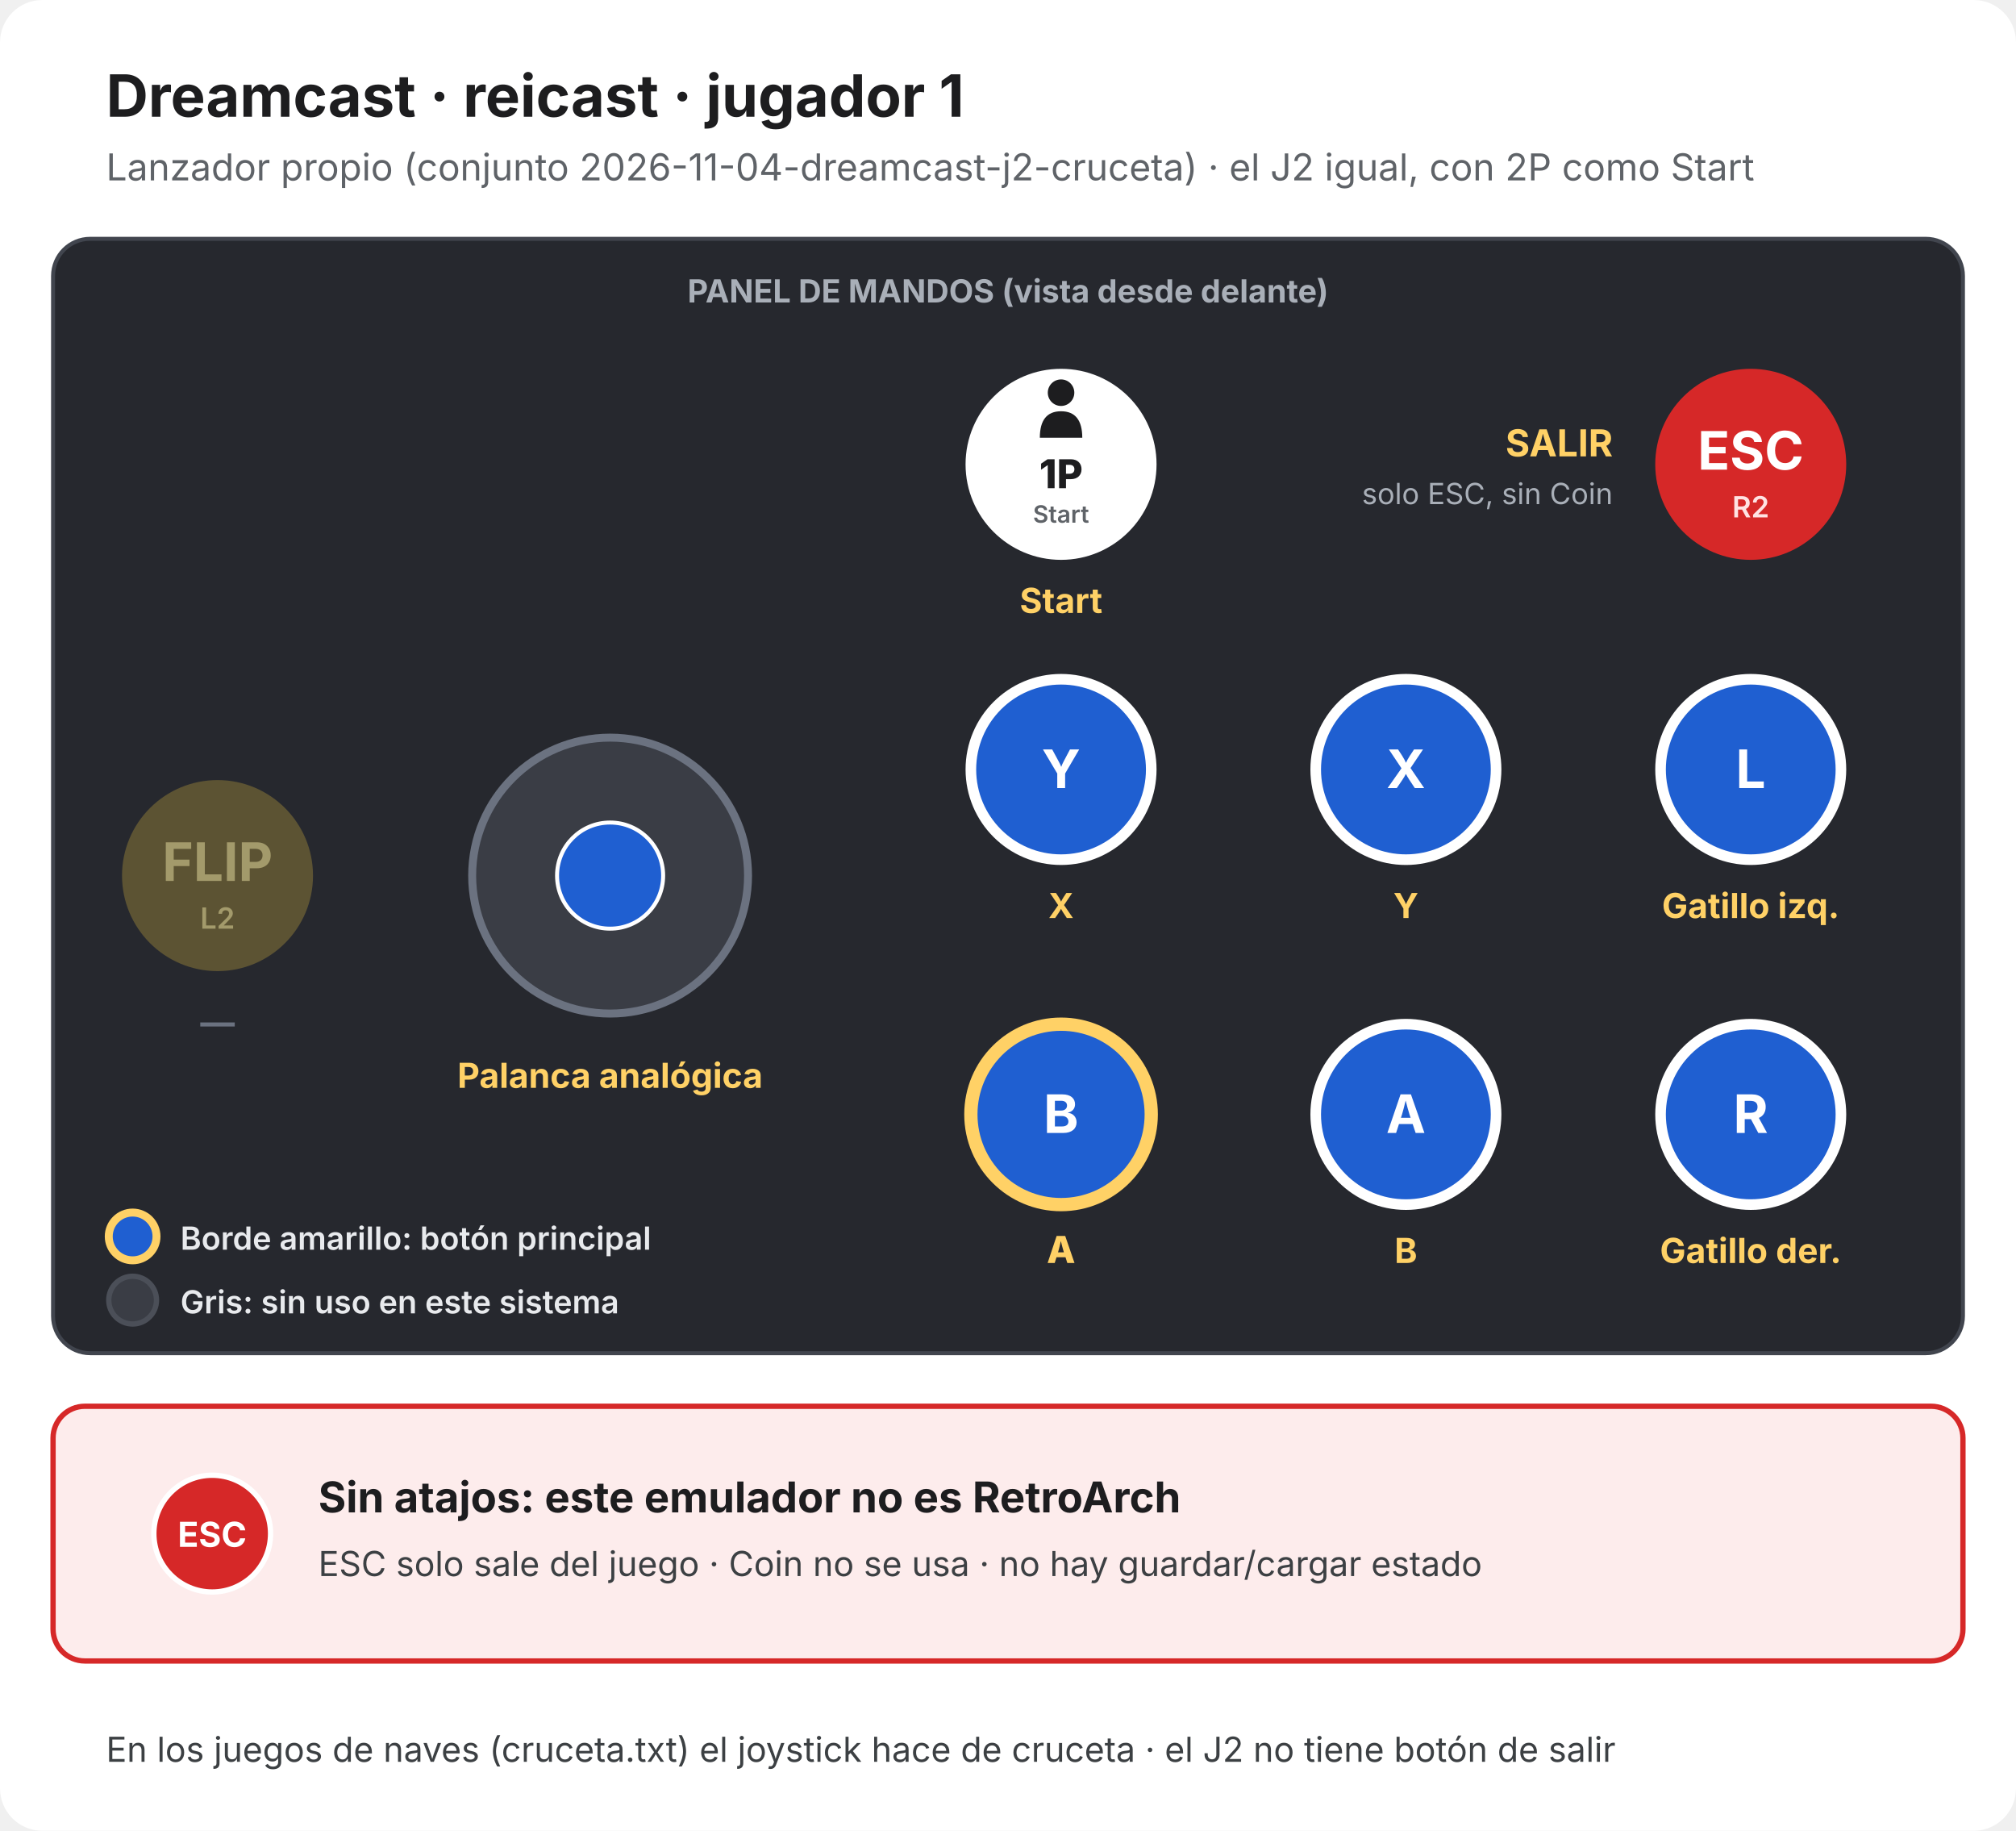
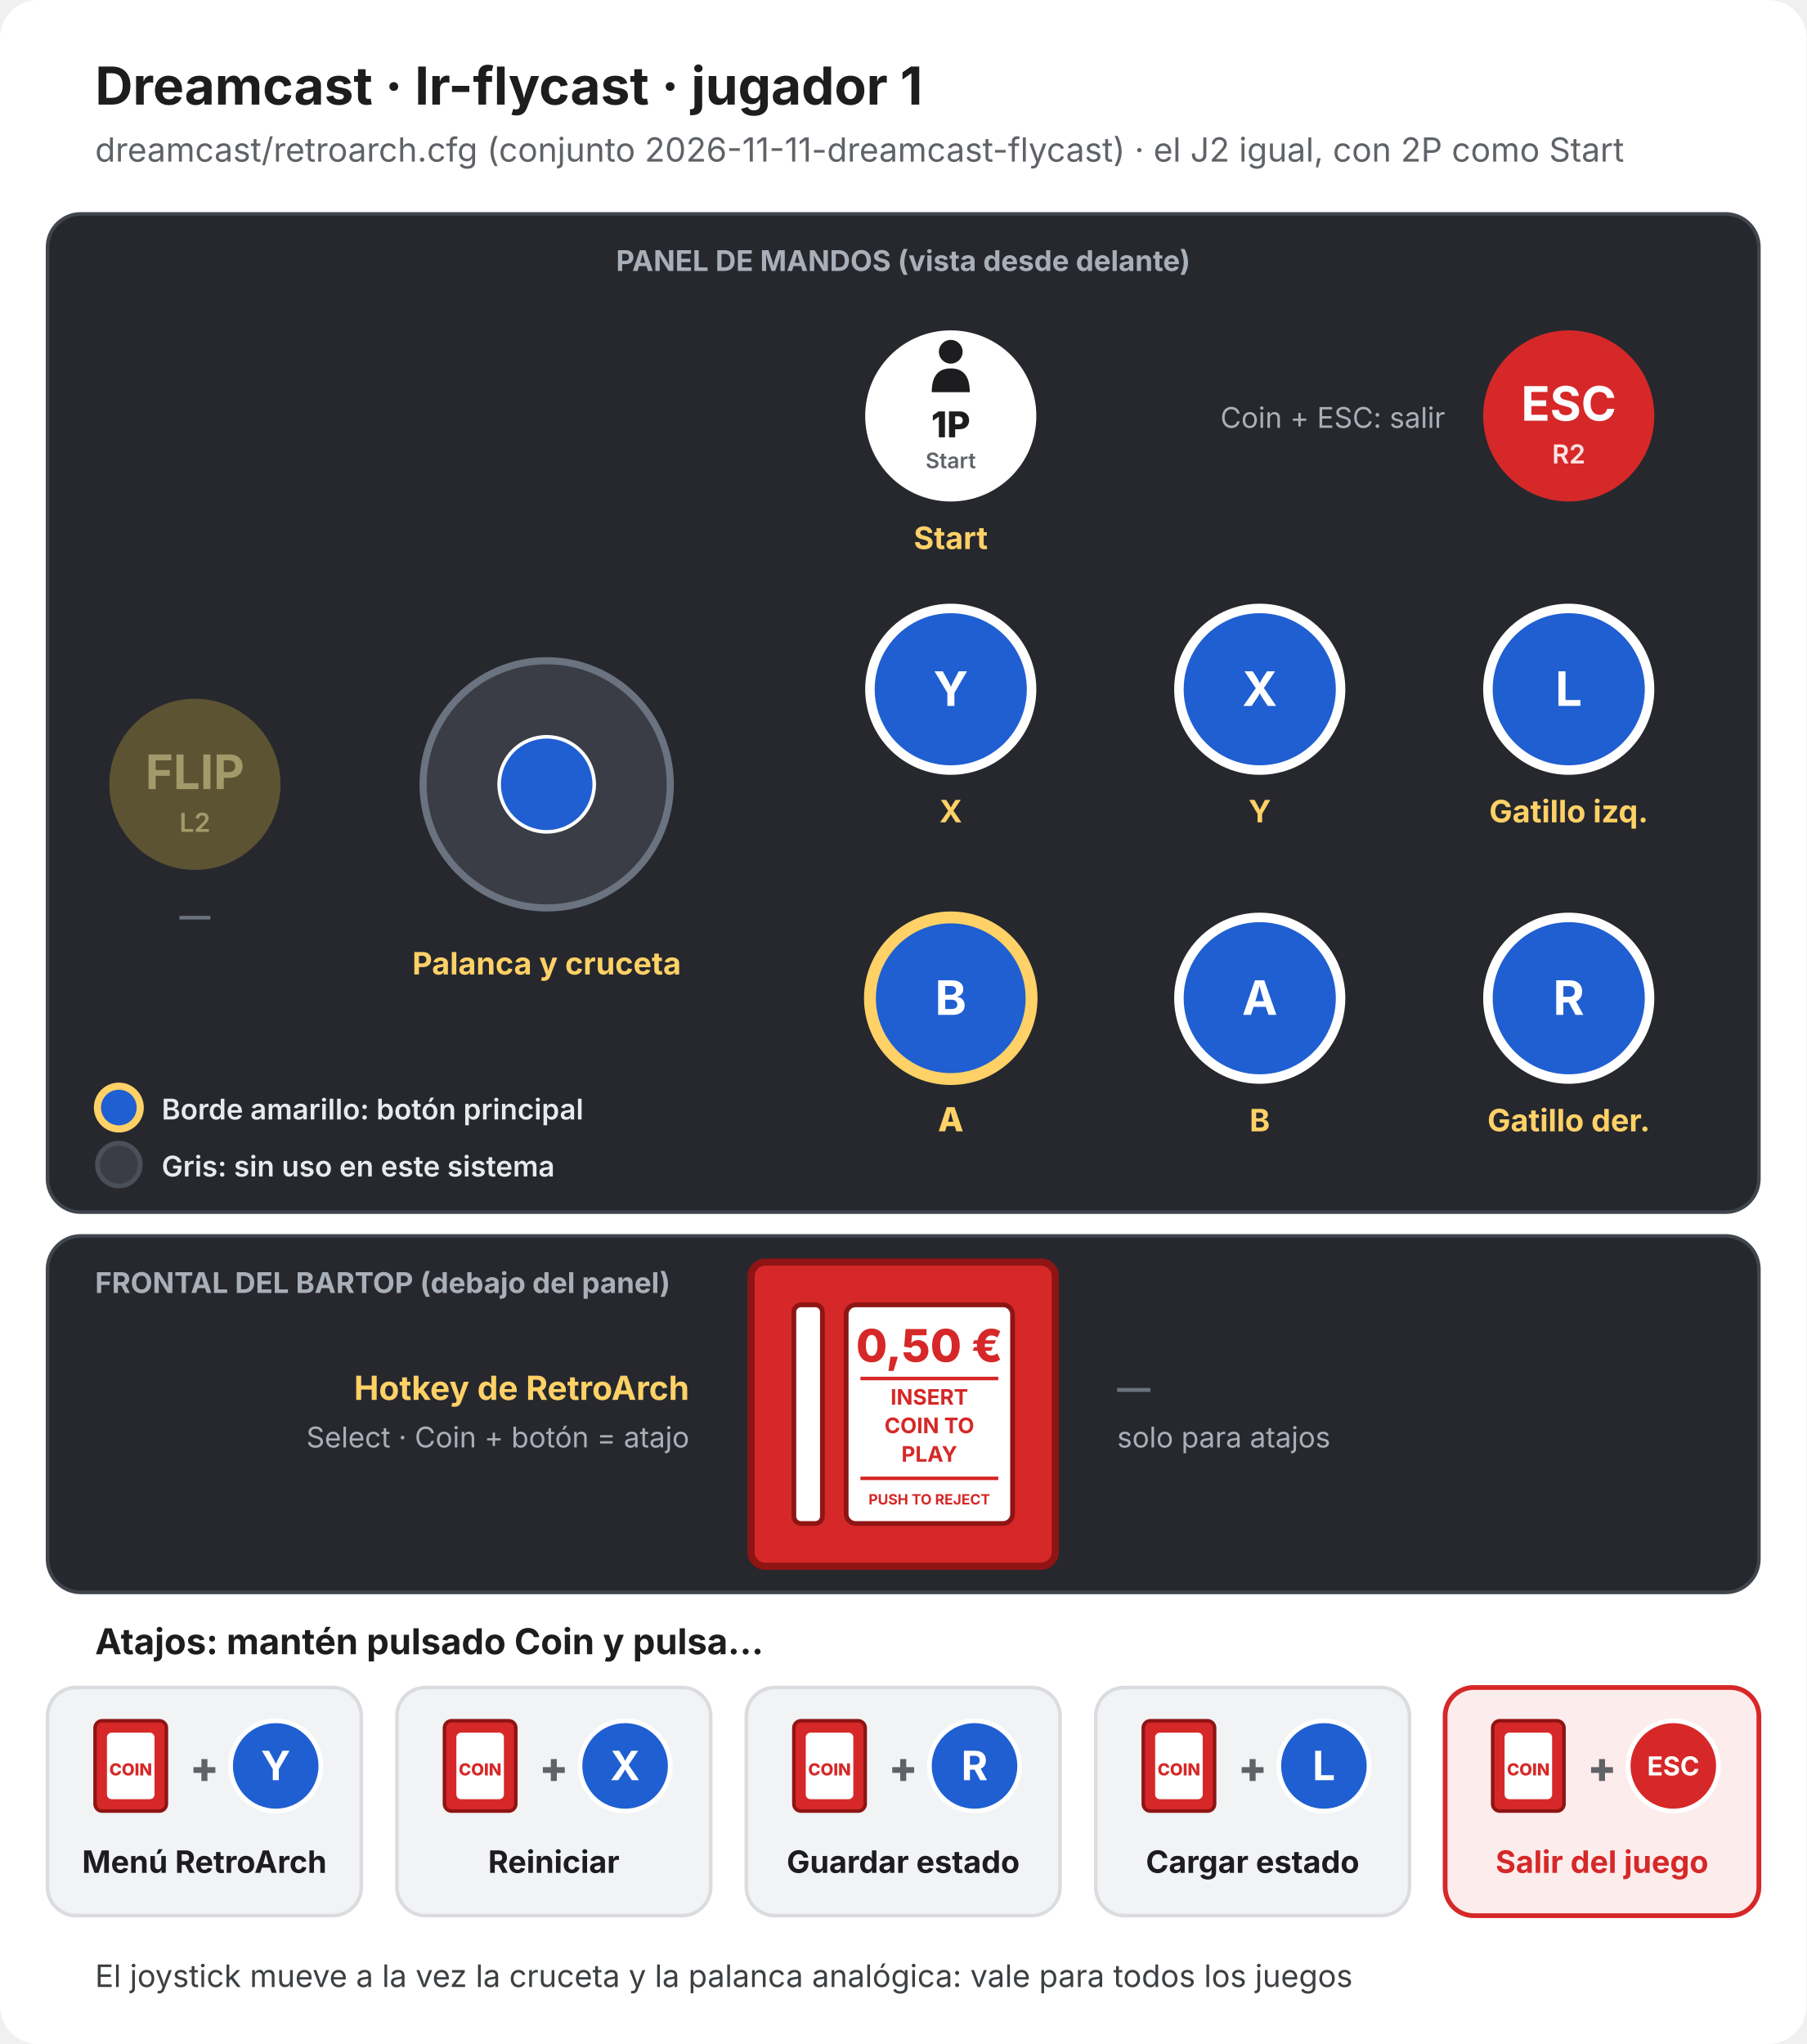
- <svg xmlns="http://www.w3.org/2000/svg" viewBox="0 0 760 690" width="760" height="690" font-family="Inter, Segoe UI, Helvetica, Arial, sans-serif">
-   <rect width="760" height="690" rx="16" fill="#ffffff" />
-   <text x="40" y="44" font-size="22" font-weight="700" fill="#1d1d1f" text-anchor="start">Dreamcast · reicast · jugador 1</text>
-   <text x="40" y="68" font-size="14" font-weight="400" fill="#5f6368" text-anchor="start">Lanzador propio (conjunto 2026-11-04-dreamcast-j2-cruceta) · el J2 igual, con 2P como Start</text>
+ <svg xmlns="http://www.w3.org/2000/svg" viewBox="0 0 760 860" width="760" height="860" font-family="Inter, Segoe UI, Helvetica, Arial, sans-serif">
+   <rect width="760" height="860" rx="16" fill="#ffffff" />
+   <text x="40" y="44" font-size="22" font-weight="700" fill="#1d1d1f" text-anchor="start">Dreamcast · lr-flycast · jugador 1</text>
+   <text x="40" y="68" font-size="14" font-weight="400" fill="#5f6368" text-anchor="start">dreamcast/retroarch.cfg (conjunto 2026-11-11-dreamcast-flycast) · el J2 igual, con 2P como Start</text>
  <rect x="20" y="90" width="720" height="420" rx="14" fill="#26282e" stroke="#41454e" stroke-width="1.5" />
  <text x="380" y="114" font-size="12" font-weight="700" fill="#a9afb8" text-anchor="middle">PANEL DE MANDOS (vista desde delante)</text>
  <circle cx="400" cy="175" r="34" fill="#ffffff" stroke="#ffffff" stroke-width="4" />
  <circle cx="400" cy="148" r="5" fill="#1d1d1f" />
  <path d="M392,165 Q392,155 400,155 Q408,155 408,165 Z" fill="#1d1d1f" />
  <text x="400" y="184" font-size="15" font-weight="800" fill="#1d1d1f" text-anchor="middle">1P</text>
  <text x="400" y="197" font-size="9" font-weight="600" fill="#5f6368" text-anchor="middle">Start</text>
  <text x="400" y="231" font-size="13" font-weight="700" fill="#ffd166" text-anchor="middle">Start</text>
  <circle cx="660" cy="175" r="34" fill="#d62828" stroke="#d62828" stroke-width="4" />
  <text x="660" y="177" font-size="20" font-weight="700" fill="#ffffff" text-anchor="middle">ESC</text>
  <text x="660" y="195" font-size="11" font-weight="600" fill="#ffe3e3" text-anchor="middle">R2</text>
-   <text x="608" y="172" font-size="14" font-weight="700" fill="#ffd166" text-anchor="end">SALIR</text>
-   <text x="608" y="190" font-size="11" font-weight="400" fill="#a9afb8" text-anchor="end">solo ESC, sin Coin</text>
+   <text x="608" y="180" font-size="12" font-weight="400" fill="#a9afb8" text-anchor="end">Coin + ESC: salir</text>
  <circle cx="82" cy="330" r="34" fill="#5c5333" stroke="#5c5333" stroke-width="4" />
  <text x="82" y="332" font-size="20" font-weight="700" fill="#a39a6b" text-anchor="middle">FLIP</text>
  <text x="82" y="350" font-size="11" font-weight="600" fill="#a39a6b" text-anchor="middle">L2</text>
  <text x="82" y="390" font-size="13" font-weight="700" fill="#6b7280" text-anchor="middle">—</text>
  <circle cx="50" cy="466" r="9" fill="#1f5fd1" stroke="#ffd166" stroke-width="3" />
  <text x="68" y="471" font-size="12" font-weight="600" fill="#e8eaed" text-anchor="start">Borde amarillo: botón principal</text>
  <circle cx="50" cy="490" r="9" fill="#3a3d45" stroke="#4b4f58" stroke-width="2" />
  <text x="68" y="495" font-size="12" font-weight="600" fill="#e8eaed" text-anchor="start">Gris: sin uso en este sistema</text>
  <circle cx="230" cy="330" r="52" fill="#3a3d45" stroke="#6b7280" stroke-width="3" />
  <circle cx="230" cy="330" r="20" fill="#1f5fd1" stroke="#ffffff" stroke-width="1.5" />
-   <text x="230" y="410" font-size="13" font-weight="700" fill="#ffd166" text-anchor="middle">Palanca analógica</text>
+   <text x="230" y="410" font-size="13" font-weight="700" fill="#ffd166" text-anchor="middle">Palanca y cruceta</text>
  <circle cx="400" cy="290" r="34" fill="#1f5fd1" stroke="#ffffff" stroke-width="4" />
  <text x="400" y="297" font-size="20" font-weight="700" fill="#ffffff" text-anchor="middle">Y</text>
  <text x="400" y="346" font-size="13" font-weight="700" fill="#ffd166" text-anchor="middle">X</text>
  <circle cx="530" cy="290" r="34" fill="#1f5fd1" stroke="#ffffff" stroke-width="4" />
  <text x="530" y="297" font-size="20" font-weight="700" fill="#ffffff" text-anchor="middle">X</text>
  <text x="530" y="346" font-size="13" font-weight="700" fill="#ffd166" text-anchor="middle">Y</text>
  <circle cx="660" cy="290" r="34" fill="#1f5fd1" stroke="#ffffff" stroke-width="4" />
  <text x="660" y="297" font-size="20" font-weight="700" fill="#ffffff" text-anchor="middle">L</text>
  <text x="660" y="346" font-size="13" font-weight="700" fill="#ffd166" text-anchor="middle">Gatillo izq.</text>
  <circle cx="400" cy="420" r="34" fill="#1f5fd1" stroke="#ffd166" stroke-width="5" />
  <text x="400" y="427" font-size="20" font-weight="700" fill="#ffffff" text-anchor="middle">B</text>
  <text x="400" y="476" font-size="14" font-weight="800" fill="#ffd166" text-anchor="middle">A</text>
  <circle cx="530" cy="420" r="34" fill="#1f5fd1" stroke="#ffffff" stroke-width="4" />
  <text x="530" y="427" font-size="20" font-weight="700" fill="#ffffff" text-anchor="middle">A</text>
  <text x="530" y="476" font-size="13" font-weight="700" fill="#ffd166" text-anchor="middle">B</text>
  <circle cx="660" cy="420" r="34" fill="#1f5fd1" stroke="#ffffff" stroke-width="4" />
  <text x="660" y="427" font-size="20" font-weight="700" fill="#ffffff" text-anchor="middle">R</text>
  <text x="660" y="476" font-size="13" font-weight="700" fill="#ffd166" text-anchor="middle">Gatillo der.</text>
-   <rect x="20" y="530" width="720" height="96" rx="12" fill="#fdecec" stroke="#d62828" stroke-width="2" />
-   <circle cx="80" cy="578" r="22" fill="#d62828" stroke="#ffffff" stroke-width="2" />
-   <text x="80" y="583" font-size="13" font-weight="700" fill="#ffffff" text-anchor="middle">ESC</text>
-   <text x="120" y="570" font-size="16" font-weight="700" fill="#1d1d1f" text-anchor="start">Sin atajos: este emulador no es RetroArch</text>
-   <text x="120" y="594" font-size="13" font-weight="400" fill="#3c4043" text-anchor="start">ESC solo sale del juego · Coin no se usa · no hay guardar/cargar estado</text>
-   <text x="40" y="664" font-size="13" font-weight="400" fill="#3c4043" text-anchor="start">En los juegos de naves (cruceta.txt) el joystick hace de cruceta · el J2 no tiene botón de salir</text>
+   <rect x="20" y="520" width="720" height="150" rx="14" fill="#26282e" stroke="#41454e" stroke-width="1.5" />
+   <text x="40" y="544" font-size="12" font-weight="700" fill="#a9afb8" text-anchor="start">FRONTAL DEL BARTOP (debajo del panel)</text>
+   <rect x="316" y="531" width="128" height="128" rx="6" fill="#d62828" stroke="#8f1414" stroke-width="3" />
+   <rect x="334" y="549" width="12" height="92" rx="3" fill="#ffffff" stroke="#8f1414" stroke-width="2" />
+   <rect x="356" y="549" width="70" height="92" rx="4" fill="#ffffff" stroke="#8f1414" stroke-width="2" />
+   <text x="391" y="573" font-size="19" font-weight="800" fill="#d62828" text-anchor="middle">0,50 €</text>
+   <line x1="362" y1="580" x2="420" y2="580" stroke="#d62828" stroke-width="1.5" />
+   <text x="391" y="591" font-size="9" font-weight="700" fill="#d62828" text-anchor="middle">INSERT</text>
+   <text x="391" y="603" font-size="9" font-weight="700" fill="#d62828" text-anchor="middle">COIN TO</text>
+   <text x="391" y="615" font-size="9" font-weight="700" fill="#d62828" text-anchor="middle">PLAY</text>
+   <line x1="362" y1="622" x2="420" y2="622" stroke="#d62828" stroke-width="1.5" />
+   <text x="391" y="633" font-size="6" font-weight="700" fill="#d62828" text-anchor="middle">PUSH TO REJECT</text>
+   <text x="290" y="589" font-size="14" font-weight="700" fill="#ffd166" text-anchor="end">Hotkey de RetroArch</text>
+   <text x="290" y="609" font-size="12" font-weight="400" fill="#a9afb8" text-anchor="end">Select · Coin + botón = atajo</text>
+   <text x="470" y="589" font-size="14" font-weight="700" fill="#6b7280" text-anchor="start">—</text>
+   <text x="470" y="609" font-size="12" font-weight="400" fill="#a9afb8" text-anchor="start">solo para atajos</text>
+   <text x="40" y="696" font-size="15" font-weight="700" fill="#1d1d1f" text-anchor="start">Atajos: mantén pulsado Coin y pulsa…</text>
+   <rect x="20" y="710" width="132" height="96" rx="12" fill="#f1f3f4" stroke="#dadce0" stroke-width="1.5" />
+   <rect x="40.0" y="724" width="30" height="38" rx="3" fill="#d62828" stroke="#8f1414" stroke-width="1.5" />
+   <rect x="45.0" y="729" width="20" height="28" rx="2" fill="#ffffff" />
+   <text x="55.0" y="747" font-size="7" font-weight="800" fill="#d62828" text-anchor="middle">COIN</text>
+   <text x="86.0" y="750" font-size="18" font-weight="800" fill="#5f6368" text-anchor="middle">+</text>
+   <circle cx="116.0" cy="743" r="19" fill="#1f5fd1" stroke="#ffffff" stroke-width="2" />
+   <text x="116.0" y="749" font-size="17" font-weight="700" fill="#ffffff" text-anchor="middle">Y</text>
+   <text x="86.0" y="788" font-size="13" font-weight="700" fill="#1d1d1f" text-anchor="middle">Menú RetroArch</text>
+   <rect x="167" y="710" width="132" height="96" rx="12" fill="#f1f3f4" stroke="#dadce0" stroke-width="1.5" />
+   <rect x="187.0" y="724" width="30" height="38" rx="3" fill="#d62828" stroke="#8f1414" stroke-width="1.5" />
+   <rect x="192.0" y="729" width="20" height="28" rx="2" fill="#ffffff" />
+   <text x="202.0" y="747" font-size="7" font-weight="800" fill="#d62828" text-anchor="middle">COIN</text>
+   <text x="233.0" y="750" font-size="18" font-weight="800" fill="#5f6368" text-anchor="middle">+</text>
+   <circle cx="263.0" cy="743" r="19" fill="#1f5fd1" stroke="#ffffff" stroke-width="2" />
+   <text x="263.0" y="749" font-size="17" font-weight="700" fill="#ffffff" text-anchor="middle">X</text>
+   <text x="233.0" y="788" font-size="13" font-weight="700" fill="#1d1d1f" text-anchor="middle">Reiniciar</text>
+   <rect x="314" y="710" width="132" height="96" rx="12" fill="#f1f3f4" stroke="#dadce0" stroke-width="1.5" />
+   <rect x="334.0" y="724" width="30" height="38" rx="3" fill="#d62828" stroke="#8f1414" stroke-width="1.5" />
+   <rect x="339.0" y="729" width="20" height="28" rx="2" fill="#ffffff" />
+   <text x="349.0" y="747" font-size="7" font-weight="800" fill="#d62828" text-anchor="middle">COIN</text>
+   <text x="380.0" y="750" font-size="18" font-weight="800" fill="#5f6368" text-anchor="middle">+</text>
+   <circle cx="410.0" cy="743" r="19" fill="#1f5fd1" stroke="#ffffff" stroke-width="2" />
+   <text x="410.0" y="749" font-size="17" font-weight="700" fill="#ffffff" text-anchor="middle">R</text>
+   <text x="380.0" y="788" font-size="13" font-weight="700" fill="#1d1d1f" text-anchor="middle">Guardar estado</text>
+   <rect x="461" y="710" width="132" height="96" rx="12" fill="#f1f3f4" stroke="#dadce0" stroke-width="1.5" />
+   <rect x="481.0" y="724" width="30" height="38" rx="3" fill="#d62828" stroke="#8f1414" stroke-width="1.5" />
+   <rect x="486.0" y="729" width="20" height="28" rx="2" fill="#ffffff" />
+   <text x="496.0" y="747" font-size="7" font-weight="800" fill="#d62828" text-anchor="middle">COIN</text>
+   <text x="527.0" y="750" font-size="18" font-weight="800" fill="#5f6368" text-anchor="middle">+</text>
+   <circle cx="557.0" cy="743" r="19" fill="#1f5fd1" stroke="#ffffff" stroke-width="2" />
+   <text x="557.0" y="749" font-size="17" font-weight="700" fill="#ffffff" text-anchor="middle">L</text>
+   <text x="527.0" y="788" font-size="13" font-weight="700" fill="#1d1d1f" text-anchor="middle">Cargar estado</text>
+   <rect x="608" y="710" width="132" height="96" rx="12" fill="#fdecec" stroke="#d62828" stroke-width="2" />
+   <rect x="628.0" y="724" width="30" height="38" rx="3" fill="#d62828" stroke="#8f1414" stroke-width="1.5" />
+   <rect x="633.0" y="729" width="20" height="28" rx="2" fill="#ffffff" />
+   <text x="643.0" y="747" font-size="7" font-weight="800" fill="#d62828" text-anchor="middle">COIN</text>
+   <text x="674.0" y="750" font-size="18" font-weight="800" fill="#5f6368" text-anchor="middle">+</text>
+   <circle cx="704.0" cy="743" r="19" fill="#d62828" stroke="#ffffff" stroke-width="2" />
+   <text x="704.0" y="747" font-size="11" font-weight="700" fill="#ffffff" text-anchor="middle">ESC</text>
+   <text x="674.0" y="788" font-size="13" font-weight="700" fill="#d62828" text-anchor="middle">Salir del juego</text>
+   <text x="40" y="836" font-size="13" font-weight="400" fill="#3c4043" text-anchor="start">El joystick mueve a la vez la cruceta y la palanca analógica: vale para todos los juegos</text>
</svg>
